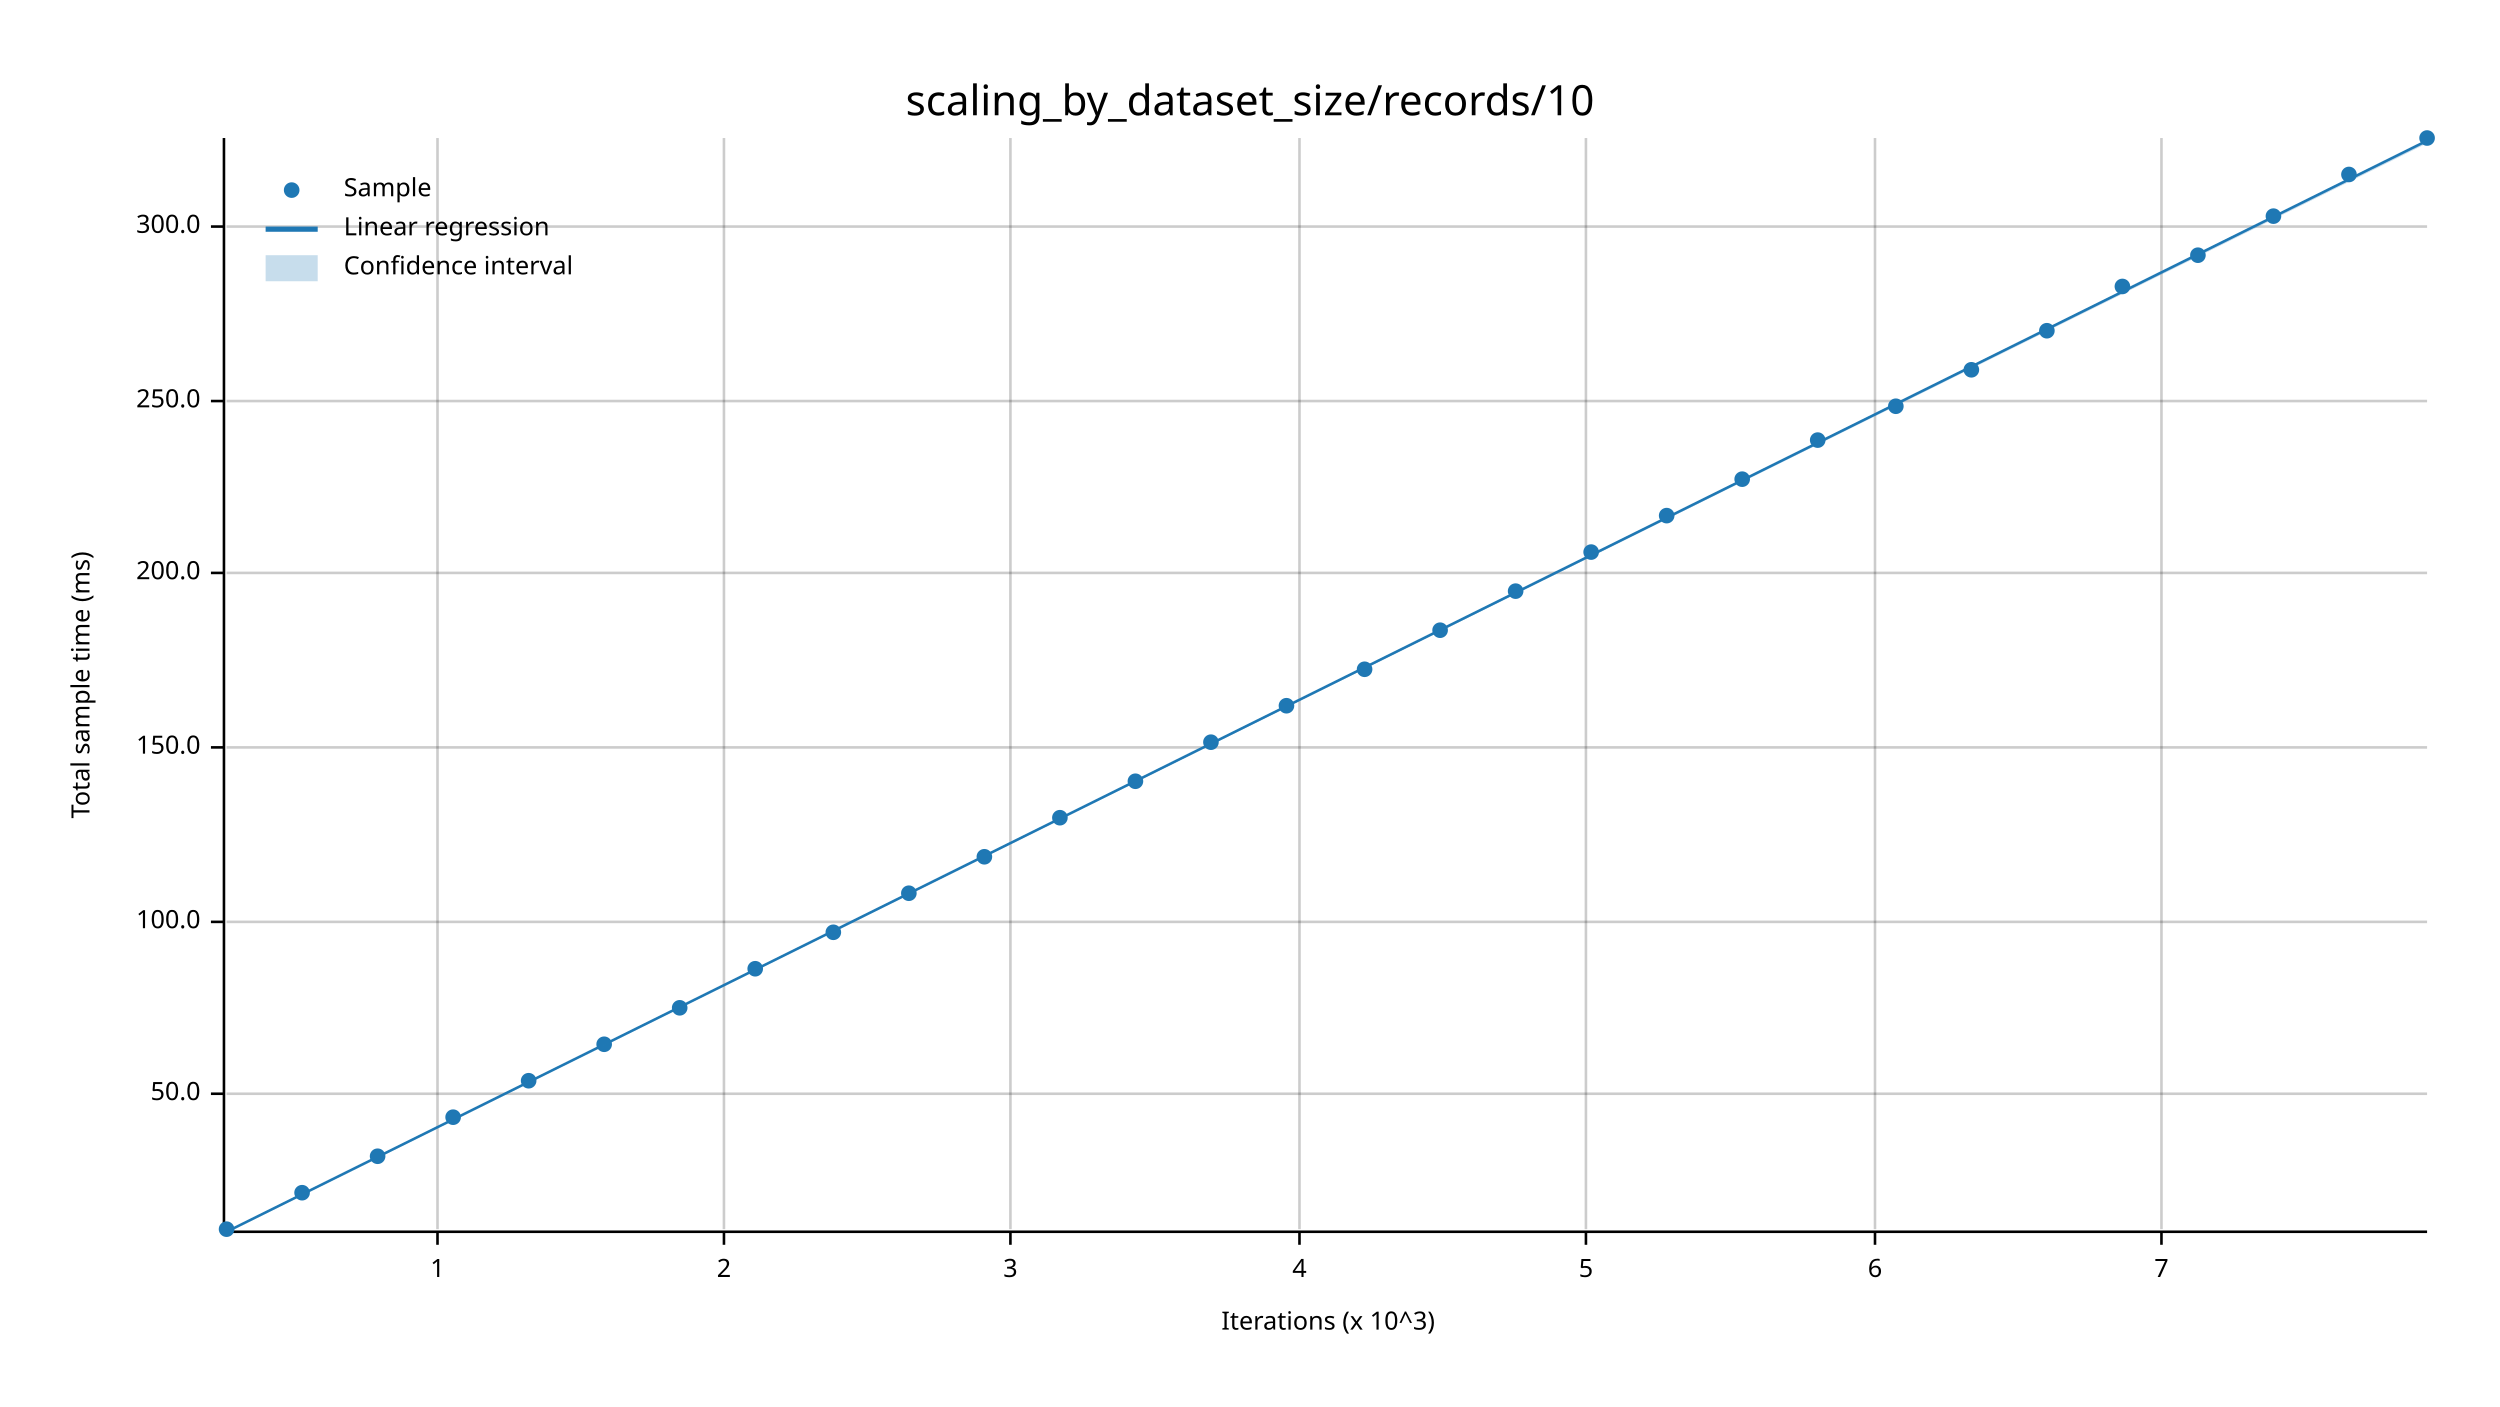
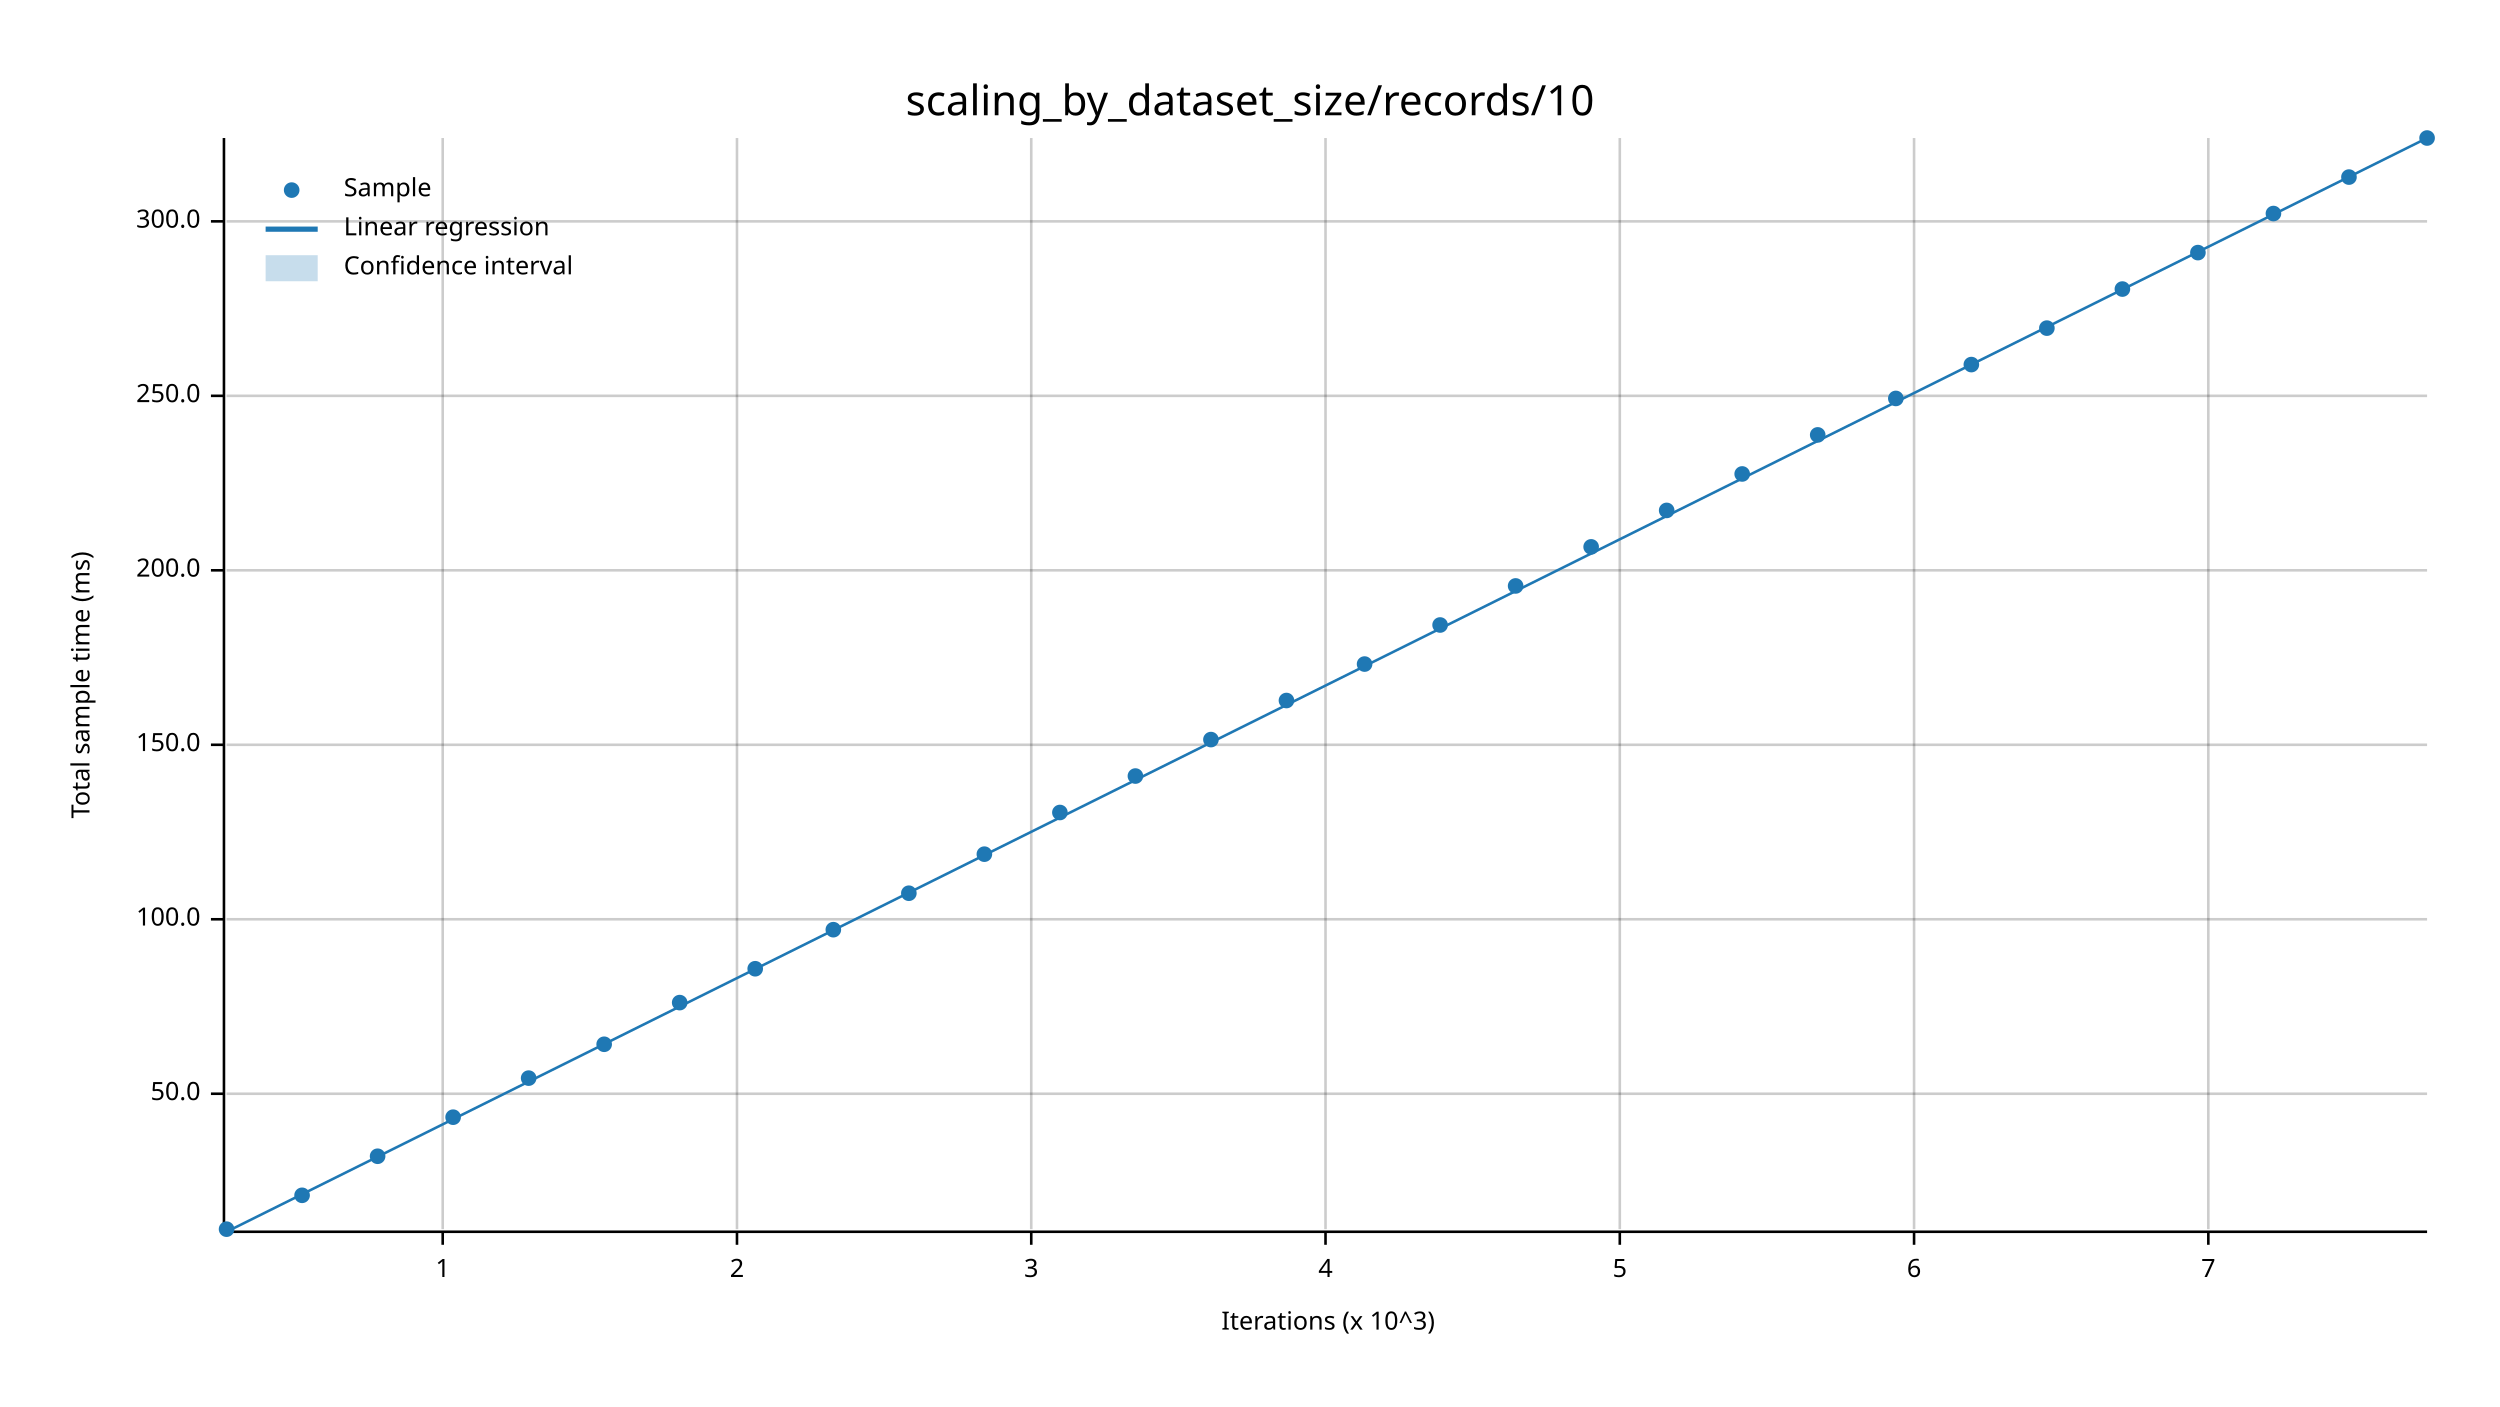
<svg xmlns="http://www.w3.org/2000/svg" width="960" height="540" viewBox="0 0 960 540">
  <text x="480" y="32" dy="0.76em" text-anchor="middle" font-family="sans-serif" font-size="16.129" opacity="1" fill="#000000">
scaling_by_dataset_size/records/10
</text>
  <text x="27" y="263" dy="0.76em" text-anchor="middle" font-family="sans-serif" font-size="9.677" opacity="1" fill="#000000" transform="rotate(270, 27, 263)">
Total sample time (ms)
</text>
  <text x="510" y="513" dy="-0.5ex" text-anchor="middle" font-family="sans-serif" font-size="9.677" opacity="1" fill="#000000">
Iterations (x 10^3)
</text>
-   <line opacity="0.2" stroke="#000000" stroke-width="1" x1="168" y1="472" x2="168" y2="53" />
-   <line opacity="0.2" stroke="#000000" stroke-width="1" x1="278" y1="472" x2="278" y2="53" />
-   <line opacity="0.2" stroke="#000000" stroke-width="1" x1="388" y1="472" x2="388" y2="53" />
-   <line opacity="0.2" stroke="#000000" stroke-width="1" x1="499" y1="472" x2="499" y2="53" />
-   <line opacity="0.2" stroke="#000000" stroke-width="1" x1="609" y1="472" x2="609" y2="53" />
-   <line opacity="0.2" stroke="#000000" stroke-width="1" x1="720" y1="472" x2="720" y2="53" />
-   <line opacity="0.2" stroke="#000000" stroke-width="1" x1="830" y1="472" x2="830" y2="53" />
+   <line opacity="0.2" stroke="#000000" stroke-width="1" x1="170" y1="472" x2="170" y2="53" />
+   <line opacity="0.2" stroke="#000000" stroke-width="1" x1="283" y1="472" x2="283" y2="53" />
+   <line opacity="0.2" stroke="#000000" stroke-width="1" x1="396" y1="472" x2="396" y2="53" />
+   <line opacity="0.2" stroke="#000000" stroke-width="1" x1="509" y1="472" x2="509" y2="53" />
+   <line opacity="0.2" stroke="#000000" stroke-width="1" x1="622" y1="472" x2="622" y2="53" />
+   <line opacity="0.2" stroke="#000000" stroke-width="1" x1="735" y1="472" x2="735" y2="53" />
+   <line opacity="0.2" stroke="#000000" stroke-width="1" x1="848" y1="472" x2="848" y2="53" />
  <line opacity="0.2" stroke="#000000" stroke-width="1" x1="87" y1="420" x2="932" y2="420" />
-   <line opacity="0.2" stroke="#000000" stroke-width="1" x1="87" y1="354" x2="932" y2="354" />
-   <line opacity="0.2" stroke="#000000" stroke-width="1" x1="87" y1="287" x2="932" y2="287" />
-   <line opacity="0.2" stroke="#000000" stroke-width="1" x1="87" y1="220" x2="932" y2="220" />
-   <line opacity="0.2" stroke="#000000" stroke-width="1" x1="87" y1="154" x2="932" y2="154" />
-   <line opacity="0.2" stroke="#000000" stroke-width="1" x1="87" y1="87" x2="932" y2="87" />
+   <line opacity="0.2" stroke="#000000" stroke-width="1" x1="87" y1="353" x2="932" y2="353" />
+   <line opacity="0.2" stroke="#000000" stroke-width="1" x1="87" y1="286" x2="932" y2="286" />
+   <line opacity="0.2" stroke="#000000" stroke-width="1" x1="87" y1="219" x2="932" y2="219" />
+   <line opacity="0.2" stroke="#000000" stroke-width="1" x1="87" y1="152" x2="932" y2="152" />
+   <line opacity="0.2" stroke="#000000" stroke-width="1" x1="87" y1="85" x2="932" y2="85" />
  <polyline fill="none" opacity="1" stroke="#000000" stroke-width="1" points="86,53 86,472 " />
  <text x="77" y="420" dy="0.5ex" text-anchor="end" font-family="sans-serif" font-size="9.677" opacity="1" fill="#000000">
50.0
</text>
  <polyline fill="none" opacity="1" stroke="#000000" stroke-width="1" points="81,420 86,420 " />
-   <text x="77" y="354" dy="0.5ex" text-anchor="end" font-family="sans-serif" font-size="9.677" opacity="1" fill="#000000">
+   <text x="77" y="353" dy="0.5ex" text-anchor="end" font-family="sans-serif" font-size="9.677" opacity="1" fill="#000000">
100.0
</text>
-   <polyline fill="none" opacity="1" stroke="#000000" stroke-width="1" points="81,354 86,354 " />
-   <text x="77" y="287" dy="0.5ex" text-anchor="end" font-family="sans-serif" font-size="9.677" opacity="1" fill="#000000">
+   <polyline fill="none" opacity="1" stroke="#000000" stroke-width="1" points="81,353 86,353 " />
+   <text x="77" y="286" dy="0.5ex" text-anchor="end" font-family="sans-serif" font-size="9.677" opacity="1" fill="#000000">
150.0
</text>
-   <polyline fill="none" opacity="1" stroke="#000000" stroke-width="1" points="81,287 86,287 " />
-   <text x="77" y="220" dy="0.5ex" text-anchor="end" font-family="sans-serif" font-size="9.677" opacity="1" fill="#000000">
+   <polyline fill="none" opacity="1" stroke="#000000" stroke-width="1" points="81,286 86,286 " />
+   <text x="77" y="219" dy="0.5ex" text-anchor="end" font-family="sans-serif" font-size="9.677" opacity="1" fill="#000000">
200.0
</text>
-   <polyline fill="none" opacity="1" stroke="#000000" stroke-width="1" points="81,220 86,220 " />
-   <text x="77" y="154" dy="0.5ex" text-anchor="end" font-family="sans-serif" font-size="9.677" opacity="1" fill="#000000">
+   <polyline fill="none" opacity="1" stroke="#000000" stroke-width="1" points="81,219 86,219 " />
+   <text x="77" y="152" dy="0.5ex" text-anchor="end" font-family="sans-serif" font-size="9.677" opacity="1" fill="#000000">
250.0
</text>
-   <polyline fill="none" opacity="1" stroke="#000000" stroke-width="1" points="81,154 86,154 " />
-   <text x="77" y="87" dy="0.5ex" text-anchor="end" font-family="sans-serif" font-size="9.677" opacity="1" fill="#000000">
+   <polyline fill="none" opacity="1" stroke="#000000" stroke-width="1" points="81,152 86,152 " />
+   <text x="77" y="85" dy="0.5ex" text-anchor="end" font-family="sans-serif" font-size="9.677" opacity="1" fill="#000000">
300.0
</text>
-   <polyline fill="none" opacity="1" stroke="#000000" stroke-width="1" points="81,87 86,87 " />
+   <polyline fill="none" opacity="1" stroke="#000000" stroke-width="1" points="81,85 86,85 " />
  <polyline fill="none" opacity="1" stroke="#000000" stroke-width="1" points="87,473 932,473 " />
-   <text x="168" y="483" dy="0.76em" text-anchor="middle" font-family="sans-serif" font-size="9.677" opacity="1" fill="#000000">
+   <text x="170" y="483" dy="0.76em" text-anchor="middle" font-family="sans-serif" font-size="9.677" opacity="1" fill="#000000">
1
</text>
-   <polyline fill="none" opacity="1" stroke="#000000" stroke-width="1" points="168,473 168,478 " />
-   <text x="278" y="483" dy="0.76em" text-anchor="middle" font-family="sans-serif" font-size="9.677" opacity="1" fill="#000000">
+   <polyline fill="none" opacity="1" stroke="#000000" stroke-width="1" points="170,473 170,478 " />
+   <text x="283" y="483" dy="0.76em" text-anchor="middle" font-family="sans-serif" font-size="9.677" opacity="1" fill="#000000">
2
</text>
-   <polyline fill="none" opacity="1" stroke="#000000" stroke-width="1" points="278,473 278,478 " />
-   <text x="388" y="483" dy="0.76em" text-anchor="middle" font-family="sans-serif" font-size="9.677" opacity="1" fill="#000000">
+   <polyline fill="none" opacity="1" stroke="#000000" stroke-width="1" points="283,473 283,478 " />
+   <text x="396" y="483" dy="0.76em" text-anchor="middle" font-family="sans-serif" font-size="9.677" opacity="1" fill="#000000">
3
</text>
-   <polyline fill="none" opacity="1" stroke="#000000" stroke-width="1" points="388,473 388,478 " />
-   <text x="499" y="483" dy="0.76em" text-anchor="middle" font-family="sans-serif" font-size="9.677" opacity="1" fill="#000000">
+   <polyline fill="none" opacity="1" stroke="#000000" stroke-width="1" points="396,473 396,478 " />
+   <text x="509" y="483" dy="0.76em" text-anchor="middle" font-family="sans-serif" font-size="9.677" opacity="1" fill="#000000">
4
</text>
-   <polyline fill="none" opacity="1" stroke="#000000" stroke-width="1" points="499,473 499,478 " />
-   <text x="609" y="483" dy="0.76em" text-anchor="middle" font-family="sans-serif" font-size="9.677" opacity="1" fill="#000000">
+   <polyline fill="none" opacity="1" stroke="#000000" stroke-width="1" points="509,473 509,478 " />
+   <text x="622" y="483" dy="0.76em" text-anchor="middle" font-family="sans-serif" font-size="9.677" opacity="1" fill="#000000">
5
</text>
-   <polyline fill="none" opacity="1" stroke="#000000" stroke-width="1" points="609,473 609,478 " />
-   <text x="720" y="483" dy="0.76em" text-anchor="middle" font-family="sans-serif" font-size="9.677" opacity="1" fill="#000000">
+   <polyline fill="none" opacity="1" stroke="#000000" stroke-width="1" points="622,473 622,478 " />
+   <text x="735" y="483" dy="0.76em" text-anchor="middle" font-family="sans-serif" font-size="9.677" opacity="1" fill="#000000">
6
</text>
-   <polyline fill="none" opacity="1" stroke="#000000" stroke-width="1" points="720,473 720,478 " />
-   <text x="830" y="483" dy="0.76em" text-anchor="middle" font-family="sans-serif" font-size="9.677" opacity="1" fill="#000000">
+   <polyline fill="none" opacity="1" stroke="#000000" stroke-width="1" points="735,473 735,478 " />
+   <text x="848" y="483" dy="0.76em" text-anchor="middle" font-family="sans-serif" font-size="9.677" opacity="1" fill="#000000">
7
</text>
-   <polyline fill="none" opacity="1" stroke="#000000" stroke-width="1" points="830,473 830,478 " />
+   <polyline fill="none" opacity="1" stroke="#000000" stroke-width="1" points="848,473 848,478 " />
  <circle cx="87" cy="472" r="3" opacity="1" fill="#1F78B4" stroke="none" stroke-width="1" />
-   <circle cx="116" cy="458" r="3" opacity="1" fill="#1F78B4" stroke="none" stroke-width="1" />
+   <circle cx="116" cy="459" r="3" opacity="1" fill="#1F78B4" stroke="none" stroke-width="1" />
  <circle cx="145" cy="444" r="3" opacity="1" fill="#1F78B4" stroke="none" stroke-width="1" />
  <circle cx="174" cy="429" r="3" opacity="1" fill="#1F78B4" stroke="none" stroke-width="1" />
-   <circle cx="203" cy="415" r="3" opacity="1" fill="#1F78B4" stroke="none" stroke-width="1" />
+   <circle cx="203" cy="414" r="3" opacity="1" fill="#1F78B4" stroke="none" stroke-width="1" />
  <circle cx="232" cy="401" r="3" opacity="1" fill="#1F78B4" stroke="none" stroke-width="1" />
-   <circle cx="261" cy="387" r="3" opacity="1" fill="#1F78B4" stroke="none" stroke-width="1" />
+   <circle cx="261" cy="385" r="3" opacity="1" fill="#1F78B4" stroke="none" stroke-width="1" />
  <circle cx="290" cy="372" r="3" opacity="1" fill="#1F78B4" stroke="none" stroke-width="1" />
-   <circle cx="320" cy="358" r="3" opacity="1" fill="#1F78B4" stroke="none" stroke-width="1" />
+   <circle cx="320" cy="357" r="3" opacity="1" fill="#1F78B4" stroke="none" stroke-width="1" />
  <circle cx="349" cy="343" r="3" opacity="1" fill="#1F78B4" stroke="none" stroke-width="1" />
-   <circle cx="378" cy="329" r="3" opacity="1" fill="#1F78B4" stroke="none" stroke-width="1" />
-   <circle cx="407" cy="314" r="3" opacity="1" fill="#1F78B4" stroke="none" stroke-width="1" />
-   <circle cx="436" cy="300" r="3" opacity="1" fill="#1F78B4" stroke="none" stroke-width="1" />
-   <circle cx="465" cy="285" r="3" opacity="1" fill="#1F78B4" stroke="none" stroke-width="1" />
-   <circle cx="494" cy="271" r="3" opacity="1" fill="#1F78B4" stroke="none" stroke-width="1" />
-   <circle cx="524" cy="257" r="3" opacity="1" fill="#1F78B4" stroke="none" stroke-width="1" />
-   <circle cx="553" cy="242" r="3" opacity="1" fill="#1F78B4" stroke="none" stroke-width="1" />
-   <circle cx="582" cy="227" r="3" opacity="1" fill="#1F78B4" stroke="none" stroke-width="1" />
-   <circle cx="611" cy="212" r="3" opacity="1" fill="#1F78B4" stroke="none" stroke-width="1" />
-   <circle cx="640" cy="198" r="3" opacity="1" fill="#1F78B4" stroke="none" stroke-width="1" />
-   <circle cx="669" cy="184" r="3" opacity="1" fill="#1F78B4" stroke="none" stroke-width="1" />
-   <circle cx="698" cy="169" r="3" opacity="1" fill="#1F78B4" stroke="none" stroke-width="1" />
-   <circle cx="728" cy="156" r="3" opacity="1" fill="#1F78B4" stroke="none" stroke-width="1" />
-   <circle cx="757" cy="142" r="3" opacity="1" fill="#1F78B4" stroke="none" stroke-width="1" />
-   <circle cx="786" cy="127" r="3" opacity="1" fill="#1F78B4" stroke="none" stroke-width="1" />
-   <circle cx="815" cy="110" r="3" opacity="1" fill="#1F78B4" stroke="none" stroke-width="1" />
-   <circle cx="844" cy="98" r="3" opacity="1" fill="#1F78B4" stroke="none" stroke-width="1" />
-   <circle cx="873" cy="83" r="3" opacity="1" fill="#1F78B4" stroke="none" stroke-width="1" />
-   <circle cx="902" cy="67" r="3" opacity="1" fill="#1F78B4" stroke="none" stroke-width="1" />
+   <circle cx="378" cy="328" r="3" opacity="1" fill="#1F78B4" stroke="none" stroke-width="1" />
+   <circle cx="407" cy="312" r="3" opacity="1" fill="#1F78B4" stroke="none" stroke-width="1" />
+   <circle cx="436" cy="298" r="3" opacity="1" fill="#1F78B4" stroke="none" stroke-width="1" />
+   <circle cx="465" cy="284" r="3" opacity="1" fill="#1F78B4" stroke="none" stroke-width="1" />
+   <circle cx="494" cy="269" r="3" opacity="1" fill="#1F78B4" stroke="none" stroke-width="1" />
+   <circle cx="524" cy="255" r="3" opacity="1" fill="#1F78B4" stroke="none" stroke-width="1" />
+   <circle cx="553" cy="240" r="3" opacity="1" fill="#1F78B4" stroke="none" stroke-width="1" />
+   <circle cx="582" cy="225" r="3" opacity="1" fill="#1F78B4" stroke="none" stroke-width="1" />
+   <circle cx="611" cy="210" r="3" opacity="1" fill="#1F78B4" stroke="none" stroke-width="1" />
+   <circle cx="640" cy="196" r="3" opacity="1" fill="#1F78B4" stroke="none" stroke-width="1" />
+   <circle cx="669" cy="182" r="3" opacity="1" fill="#1F78B4" stroke="none" stroke-width="1" />
+   <circle cx="698" cy="167" r="3" opacity="1" fill="#1F78B4" stroke="none" stroke-width="1" />
+   <circle cx="728" cy="153" r="3" opacity="1" fill="#1F78B4" stroke="none" stroke-width="1" />
+   <circle cx="757" cy="140" r="3" opacity="1" fill="#1F78B4" stroke="none" stroke-width="1" />
+   <circle cx="786" cy="126" r="3" opacity="1" fill="#1F78B4" stroke="none" stroke-width="1" />
+   <circle cx="815" cy="111" r="3" opacity="1" fill="#1F78B4" stroke="none" stroke-width="1" />
+   <circle cx="844" cy="97" r="3" opacity="1" fill="#1F78B4" stroke="none" stroke-width="1" />
+   <circle cx="873" cy="82" r="3" opacity="1" fill="#1F78B4" stroke="none" stroke-width="1" />
+   <circle cx="902" cy="68" r="3" opacity="1" fill="#1F78B4" stroke="none" stroke-width="1" />
  <circle cx="932" cy="53" r="3" opacity="1" fill="#1F78B4" stroke="none" stroke-width="1" />
-   <polyline fill="none" opacity="1" stroke="#1F78B4" stroke-width="1" points="87,473 932,54 " />
-   <polygon opacity="0.25" fill="#1F78B4" points="87,473 932,55 932,54 " />
+   <polyline fill="none" opacity="1" stroke="#1F78B4" stroke-width="1" points="87,473 932,53 " />
+   <polygon opacity="0.25" fill="#1F78B4" points="87,473 932,53 932,53 " />
  <text x="132" y="68" dy="0.76em" text-anchor="start" font-family="sans-serif" font-size="9.677" opacity="1" fill="#000000">
Sample
</text>
  <text x="132" y="83" dy="0.76em" text-anchor="start" font-family="sans-serif" font-size="9.677" opacity="1" fill="#000000">
Linear regression
</text>
  <text x="132" y="98" dy="0.76em" text-anchor="start" font-family="sans-serif" font-size="9.677" opacity="1" fill="#000000">
Confidence interval
</text>
  <circle cx="112" cy="73" r="3" opacity="1" fill="#1F78B4" stroke="none" stroke-width="1" />
  <polyline fill="none" opacity="1" stroke="#1F78B4" stroke-width="2" points="102,88 122,88 " />
  <rect x="102" y="98" width="20" height="10" opacity="0.25" fill="#1F78B4" stroke="none" />
</svg>
